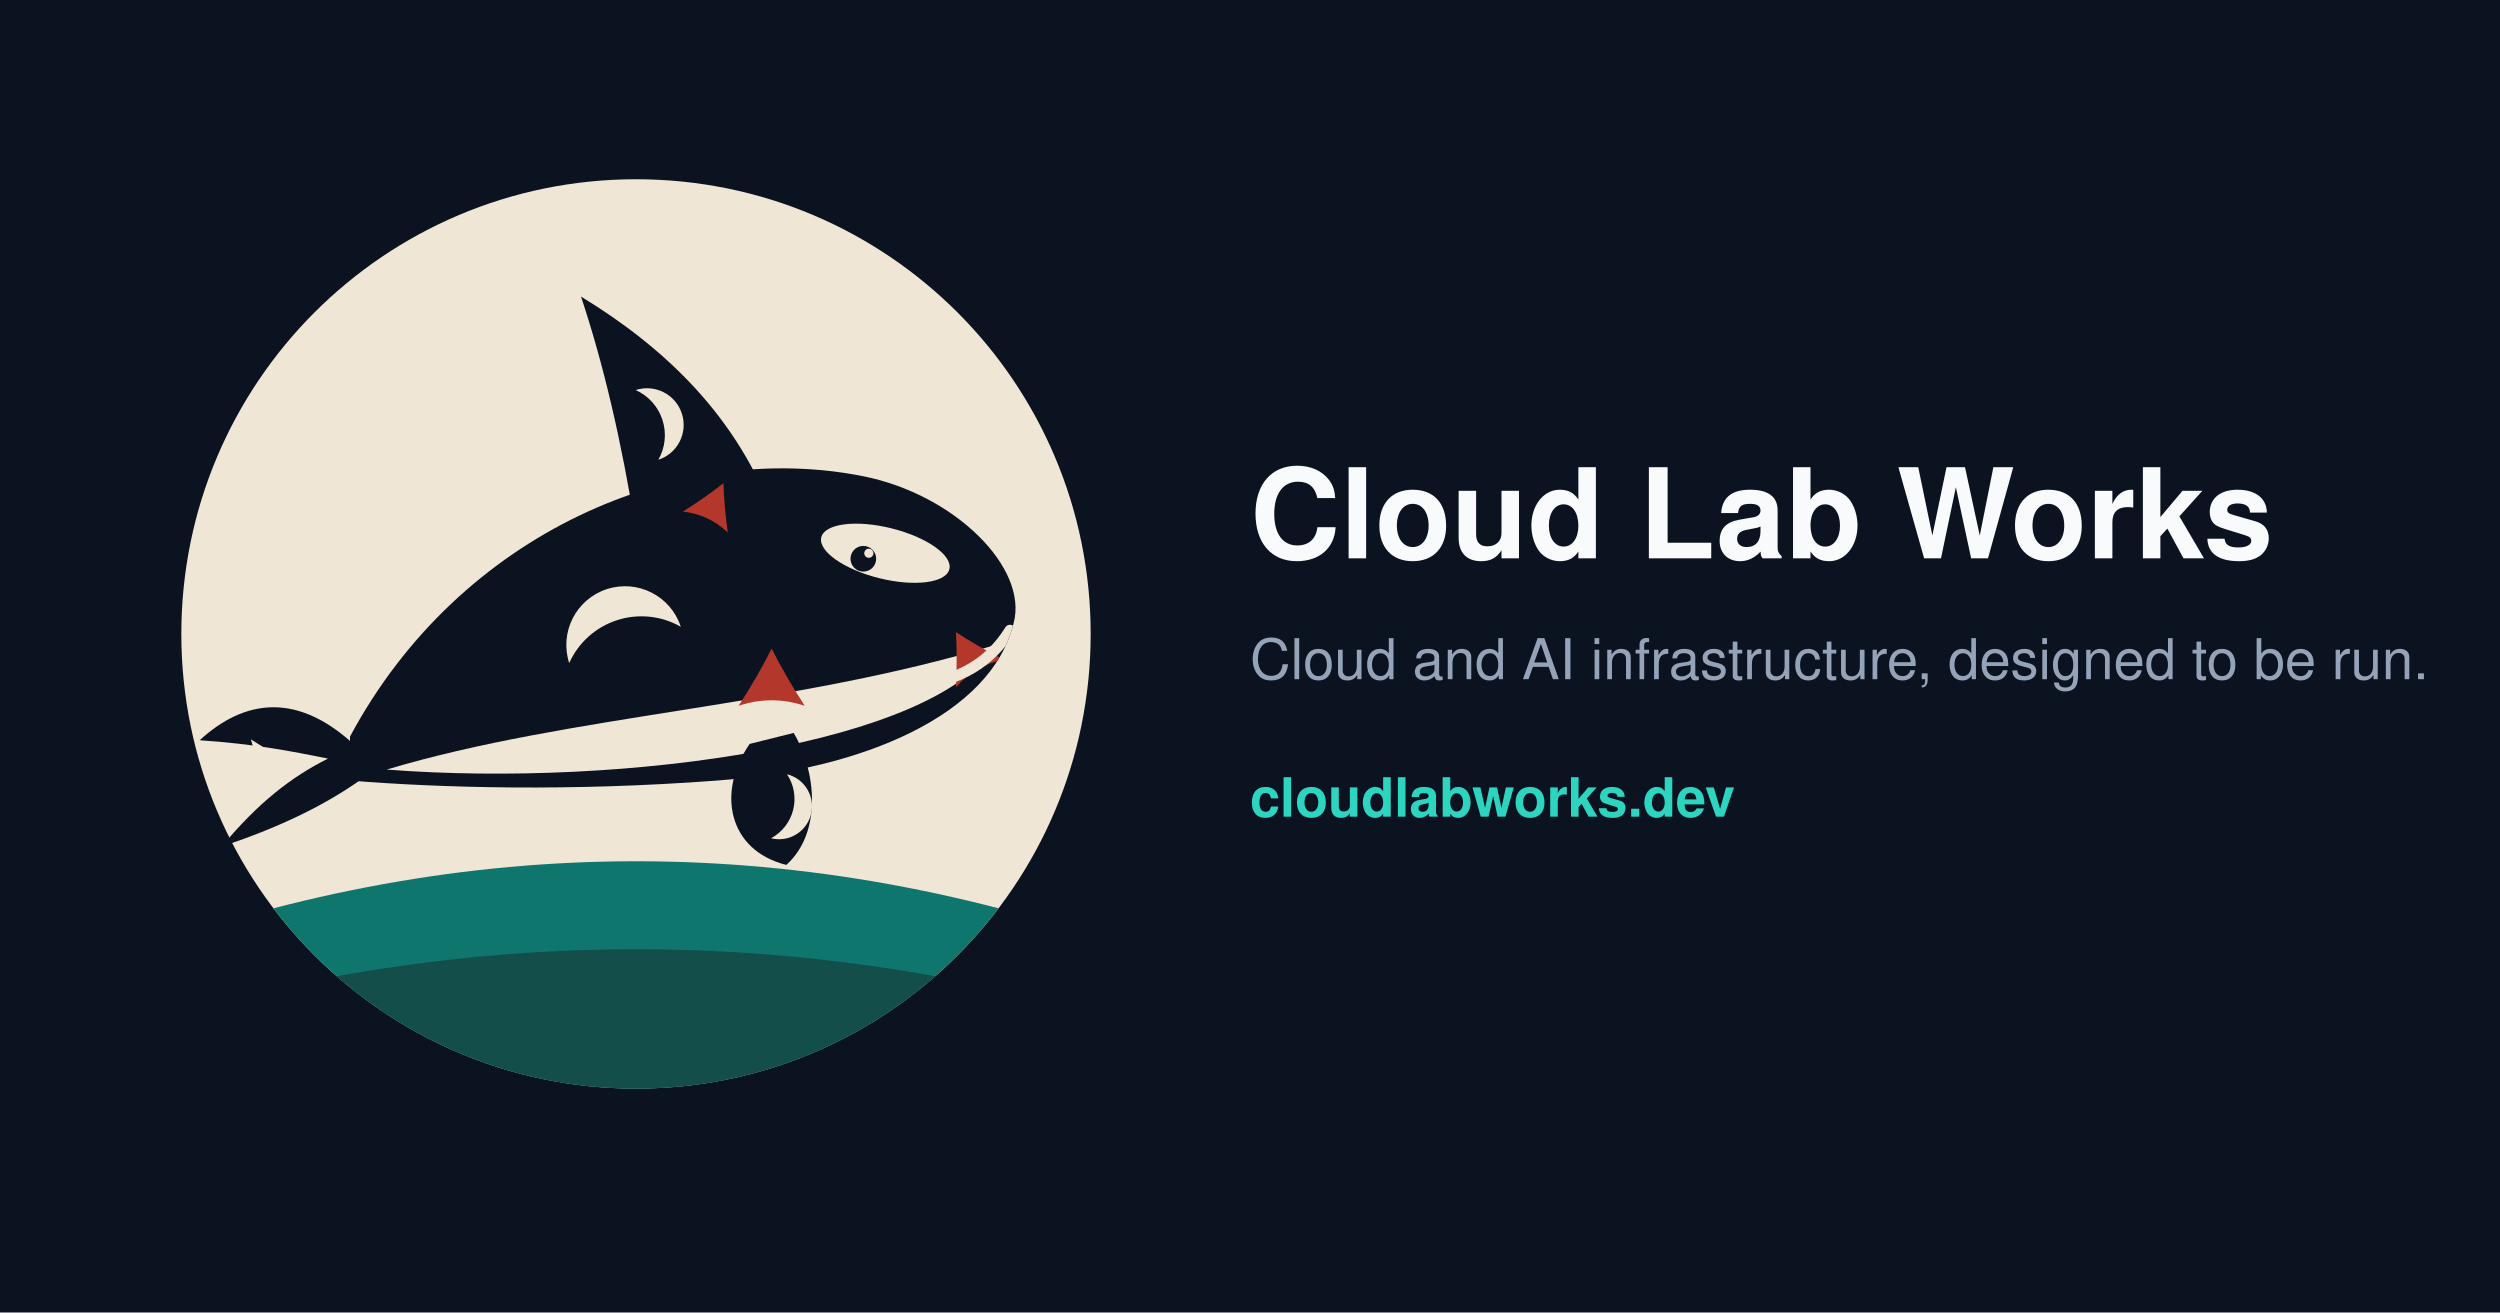
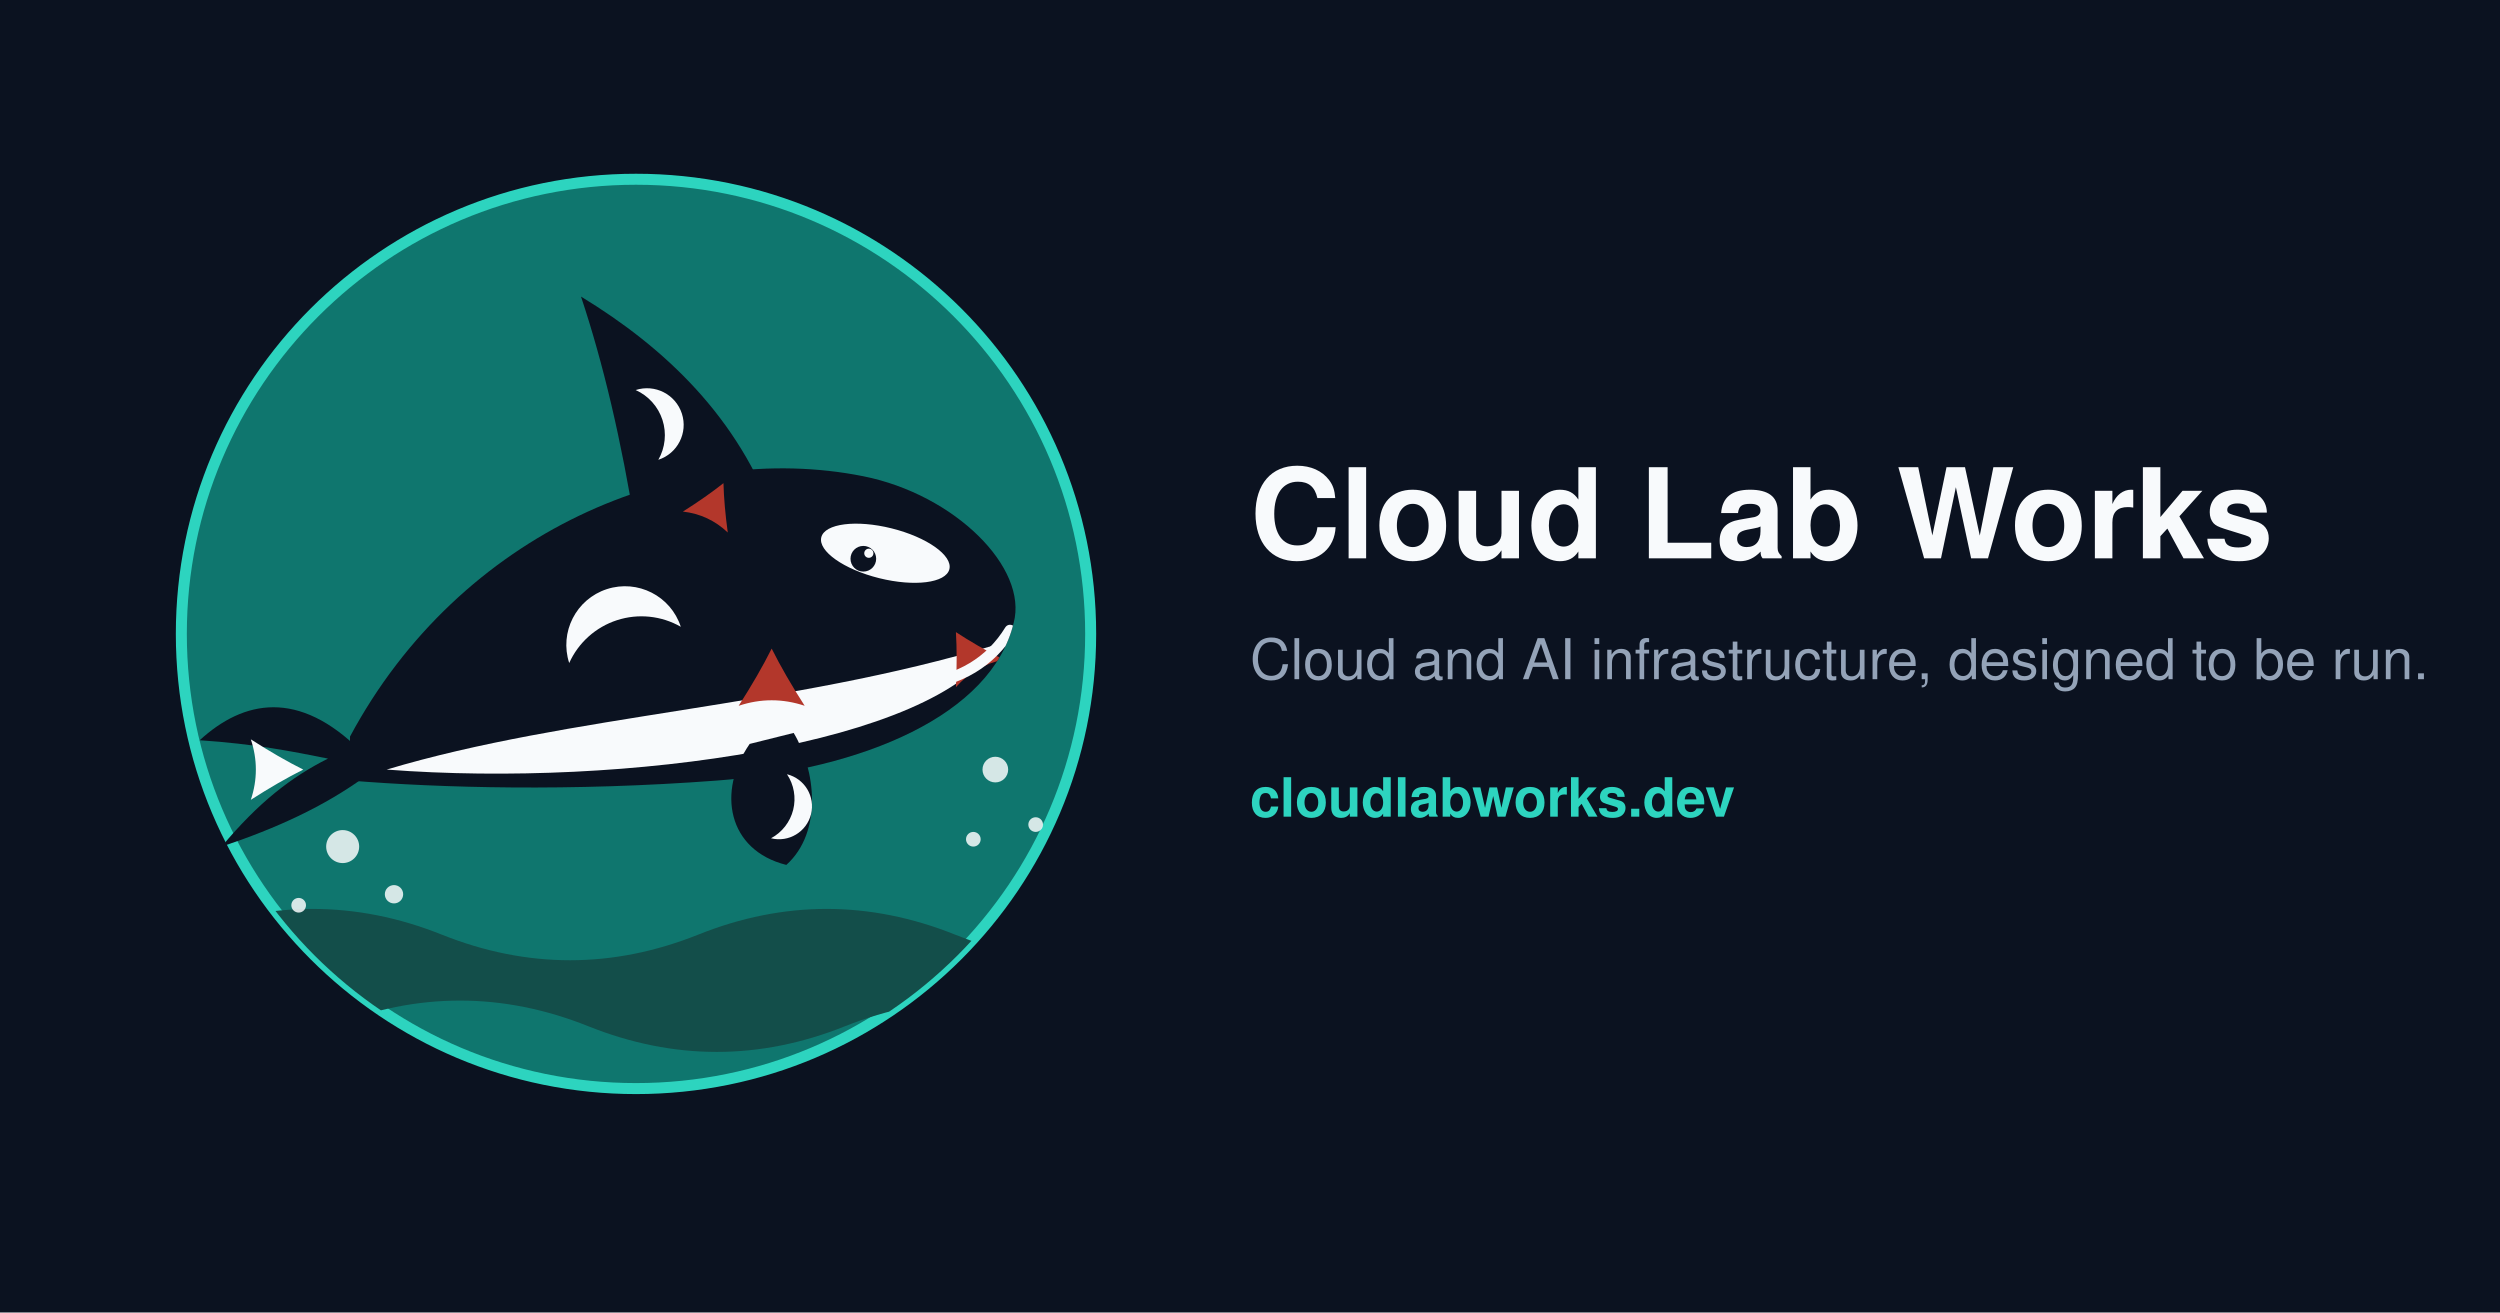
<svg xmlns="http://www.w3.org/2000/svg" viewBox="0 0 1200 630" width="1200" height="630">
  <rect width="1200" height="630" fill="#0b1220" />
  <g transform="translate(80 79) scale(.88)">
    <defs>
      <clipPath id="body">
        <use href="#orca-body" />
      </clipPath>
      <clipPath id="badge">
        <circle cx="256" cy="256" r="248" />
      </clipPath>
      <path id="crescent" d="M-40 0 A40 40 0 0 1 40 0 A54 54 0 0 0 -40 0 Z" />
      <path id="trigon" d="M-30 -22 Q0 -12 30 -22 Q12 6 0 30 Q-12 6 -30 -22 Z" />
    </defs>
-     <circle cx="256" cy="256" r="248" fill="#efe6d6" />
-     <g clip-path="url(#badge)">
-       <path d="M-20 430 Q256 330 532 430 L532 520 L-20 520 Z" fill="#0f766e" />
-       <path d="M-20 470 Q256 386 532 470 L532 520 L-20 520 Z" fill="#134e4a" />
+     <circle cx="256" cy="256" r="248" fill="#0f766e" />
+     <circle cx="256" cy="256" r="248" fill="none" stroke="#2dd4bf" stroke-width="6" />
+     <path clip-path="url(#badge)" d="M8 420 Q80 392 150 420 T290 420 T430 420 T512 412 L512 470 Q440 442 370 470 T230 470 T90 470 T8 470 Z" fill="#134e4a" />
+     <g fill="#f8fafc" opacity=".85">
+       <circle cx="96" cy="372" r="9" />
+       <circle cx="124" cy="398" r="5" />
+       <circle cx="72" cy="404" r="4" />
+       <circle cx="452" cy="330" r="7" />
+       <circle cx="474" cy="360" r="4" />
+       <circle cx="440" cy="368" r="4" />
    </g>
    <path d="M106 320 C72 286 42 292 18 314 C48 316 68 320 88 324 C68 334 50 348 30 372 C60 362 86 350 108 334 Z" fill="#0b1220" />
-     <use href="#trigon" transform="translate(58 330) rotate(-90) scale(.55)" fill="#efe6d6" />
+     <use href="#trigon" transform="translate(58 330) rotate(-90) scale(.55)" fill="#f8fafc" />
    <path id="orca-body" d="M100 312 C160 200 280 150 380 170 C430 180 470 220 462 250 C450 300 380 330 300 336 C220 342 150 340 100 336 Z" fill="#0b1220" />
    <g clip-path="url(#body)">
-       <path d="M120 330 C220 300 340 296 452 262 C420 316 250 340 120 330 Z" fill="#efe6d6" />
-       <use href="#crescent" transform="translate(250 262) rotate(-18) scale(.8)" fill="#efe6d6" />
+       <path d="M120 330 C220 300 340 296 452 262 C420 316 250 340 120 330 Z" fill="#f8fafc" />
+       <use href="#crescent" transform="translate(250 262) rotate(-18) scale(.8)" fill="#f8fafc" />
      <use href="#trigon" transform="translate(330 282) rotate(180) scale(.6)" fill="#b3372b" />
-       <ellipse cx="392" cy="212" rx="36" ry="14" transform="rotate(14 392 212)" fill="#efe6d6" />
+       <ellipse cx="392" cy="212" rx="36" ry="14" transform="rotate(14 392 212)" fill="#f8fafc" />
      <circle cx="380" cy="215" r="7" fill="#0b1220" />
-       <circle cx="383" cy="212" r="2.5" fill="#efe6d6" />
+       <circle cx="383" cy="212" r="2.5" fill="#f8fafc" />
      <use href="#trigon" transform="translate(438 268) rotate(150) scale(.5)" fill="#b3372b" />
-       <path d="M410 284 Q444 280 460 254" fill="none" stroke="#efe6d6" stroke-width="6" stroke-linecap="round" />
+       <path d="M410 284 Q444 280 460 254" fill="none" stroke="#f8fafc" stroke-width="6" stroke-linecap="round" />
    </g>
    <path d="M256 200 C248 150 238 108 226 72 C272 100 312 138 332 194 Z" fill="#0b1220" />
-     <use href="#crescent" transform="translate(262 142) rotate(72) scale(.5)" fill="#efe6d6" />
+     <use href="#crescent" transform="translate(262 142) rotate(72) scale(.5)" fill="#f8fafc" />
    <use href="#trigon" transform="translate(298 186) rotate(205) scale(.45)" fill="#b3372b" />
    <path d="M318 316 C300 342 306 374 338 382 C358 364 354 330 342 310 Z" fill="#0b1220" />
-     <use href="#crescent" transform="translate(334 350) rotate(104) scale(.45)" fill="#efe6d6" />
+     <use href="#crescent" transform="translate(334 350) rotate(104) scale(.45)" fill="#f8fafc" />
  </g>
  <text x="600" y="268" fill="#f8fafc" font-family="-apple-system,Segoe UI,Helvetica,Arial,sans-serif" font-size="60" font-weight="700">Cloud Lab Works</text>
  <text x="600" y="326" fill="#94a3b8" font-family="-apple-system,Segoe UI,Helvetica,Arial,sans-serif" font-size="27">Cloud and AI infrastructure, designed to be run.</text>
  <text x="600" y="392" fill="#2dd4bf" font-family="-apple-system,Segoe UI,Helvetica,Arial,sans-serif" font-size="26" font-weight="600">cloudlabworks.dev</text>
</svg>
